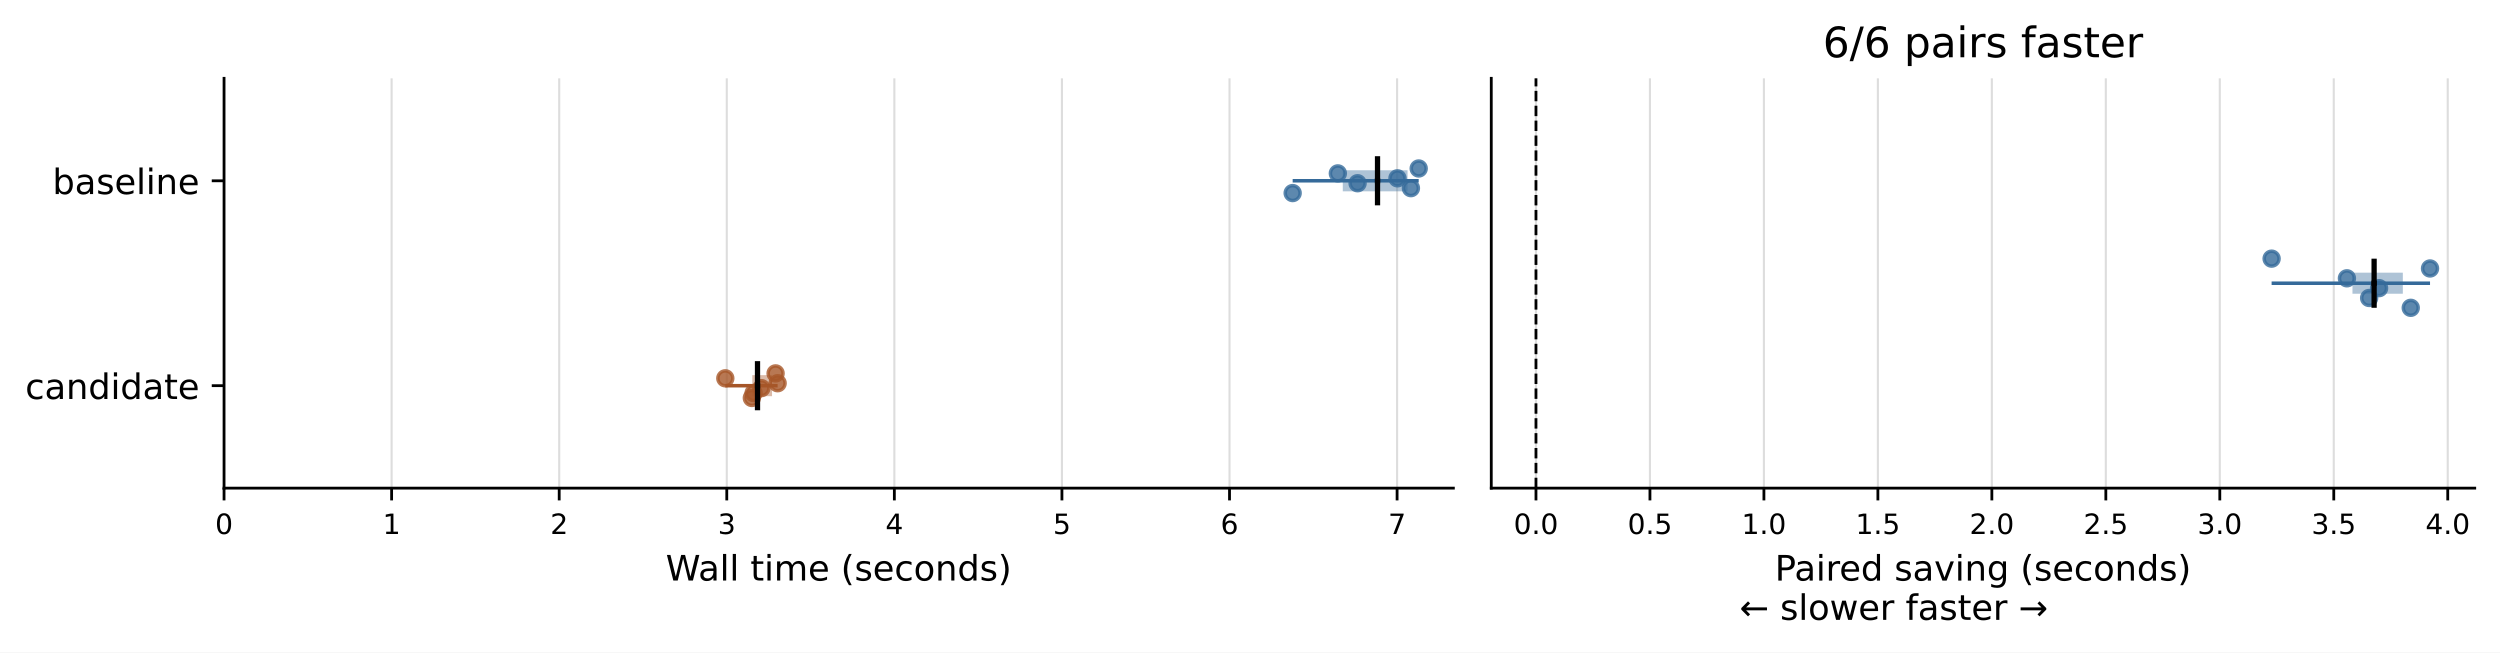
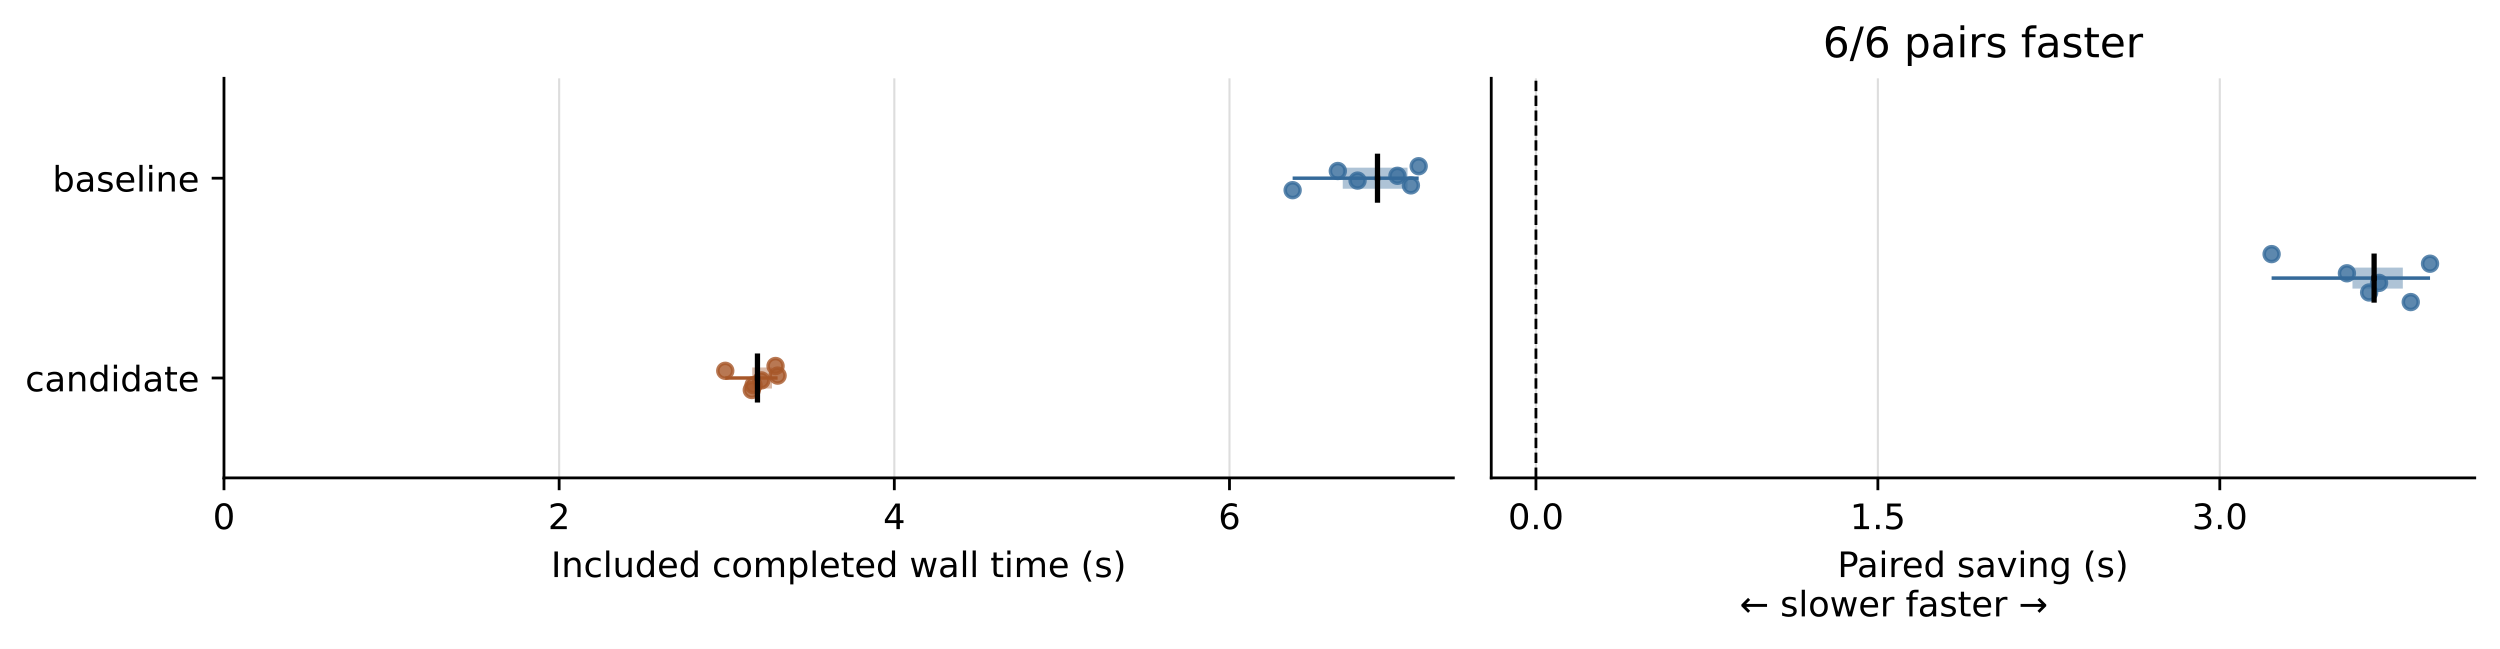
- <svg xmlns="http://www.w3.org/2000/svg" xmlns:xlink="http://www.w3.org/1999/xlink" width="712.378pt" height="185.913pt" viewBox="0 0 712.378 185.913" version="1.1">
+ <svg xmlns="http://www.w3.org/2000/svg" xmlns:xlink="http://www.w3.org/1999/xlink" width="712.581pt" height="184.968pt" viewBox="0 0 712.581 184.968" version="1.1">
  <defs>
    <style type="text/css">*{stroke-linejoin: round; stroke-linecap: butt}</style>
  </defs>
  <g id="figure_1">
    <g id="patch_1">
-       <path d="M -0 185.913  L 712.378 185.913  L 712.378 0  L -0 0  z " style="fill: #ffffff" />
+       <path d="M -0 184.968  L 712.581 184.968  L 712.581 0  L -0 0  z " style="fill: #ffffff" />
    </g>
    <g id="axes_1">
      <g id="patch_2">
-         <path d="M 63.841 139.094  L 414.139 139.094  L 414.139 22.318  L 63.841 22.318  z " style="fill: #ffffff" />
+         <path d="M 63.841 136.214  L 414.252 136.214  L 414.252 22.318  L 63.841 22.318  z " style="fill: #ffffff" />
      </g>
      <g id="matplotlib.axis_1">
        <g id="xtick_1">
          <g id="line2d_1">
-             <path d="M 63.841 139.094  L 63.841 22.318  " clip-path="url(#p25d17624bf)" style="fill: none; stroke: #dddddd; stroke-width: 0.6; stroke-linecap: square" />
+             <path d="M 63.841 136.214  L 63.841 22.318  " clip-path="url(#p37f76ec0b1)" style="fill: none; stroke: #dddddd; stroke-width: 0.6; stroke-linecap: square" />
          </g>
          <g id="line2d_2">
            <defs>
-               <path id="m6694d848ce" d="M 0 0  L 0 3.5  " style="stroke: #000000; stroke-width: 0.8" />
+               <path id="m55c3fb868f" d="M 0 0  L 0 3.5  " style="stroke: #000000; stroke-width: 0.8" />
            </defs>
            <g>
-               <use xlink:href="#m6694d848ce" x="63.841" y="139.094" style="stroke: #000000; stroke-width: 0.8" />
+               <use xlink:href="#m55c3fb868f" x="63.841" y="136.214" style="stroke: #000000; stroke-width: 0.8" />
            </g>
          </g>
          <g id="text_1">
-             <text style="font-size: 8px; font-family: 'DejaVu Sans', 'Bitstream Vera Sans', 'Computer Modern Sans Serif', 'Lucida Grande', 'Verdana', 'Geneva', 'Lucid', 'Arial', 'Helvetica', 'Avant Garde', sans-serif; text-anchor: middle" x="63.841" y="152.173" transform="rotate(-0 63.84063 152.1729)">0</text>
+             <text style="font-size: 10px; font-family: 'DejaVu Sans', 'Bitstream Vera Sans', 'Computer Modern Sans Serif', 'Lucida Grande', 'Verdana', 'Geneva', 'Lucid', 'Arial', 'Helvetica', 'Avant Garde', sans-serif; text-anchor: middle" x="63.841" y="150.813" transform="rotate(-0 63.84063 150.8126)">0</text>
          </g>
        </g>
        <g id="xtick_2">
          <g id="line2d_3">
-             <path d="M 111.592 139.094  L 111.592 22.318  " clip-path="url(#p25d17624bf)" style="fill: none; stroke: #dddddd; stroke-width: 0.6; stroke-linecap: square" />
+             <path d="M 159.375 136.214  L 159.375 22.318  " clip-path="url(#p37f76ec0b1)" style="fill: none; stroke: #dddddd; stroke-width: 0.6; stroke-linecap: square" />
          </g>
          <g id="line2d_4">
            <g>
-               <use xlink:href="#m6694d848ce" x="111.592" y="139.094" style="stroke: #000000; stroke-width: 0.8" />
+               <use xlink:href="#m55c3fb868f" x="159.375" y="136.214" style="stroke: #000000; stroke-width: 0.8" />
            </g>
          </g>
          <g id="text_2">
-             <text style="font-size: 8px; font-family: 'DejaVu Sans', 'Bitstream Vera Sans', 'Computer Modern Sans Serif', 'Lucida Grande', 'Verdana', 'Geneva', 'Lucid', 'Arial', 'Helvetica', 'Avant Garde', sans-serif; text-anchor: middle" x="111.592" y="152.173" transform="rotate(-0 111.5923 152.1729)">1</text>
+             <text style="font-size: 10px; font-family: 'DejaVu Sans', 'Bitstream Vera Sans', 'Computer Modern Sans Serif', 'Lucida Grande', 'Verdana', 'Geneva', 'Lucid', 'Arial', 'Helvetica', 'Avant Garde', sans-serif; text-anchor: middle" x="159.375" y="150.813" transform="rotate(-0 159.3746 150.8126)">2</text>
          </g>
        </g>
        <g id="xtick_3">
          <g id="line2d_5">
-             <path d="M 159.344 139.094  L 159.344 22.318  " clip-path="url(#p25d17624bf)" style="fill: none; stroke: #dddddd; stroke-width: 0.6; stroke-linecap: square" />
+             <path d="M 254.909 136.214  L 254.909 22.318  " clip-path="url(#p37f76ec0b1)" style="fill: none; stroke: #dddddd; stroke-width: 0.6; stroke-linecap: square" />
          </g>
          <g id="line2d_6">
            <g>
-               <use xlink:href="#m6694d848ce" x="159.344" y="139.094" style="stroke: #000000; stroke-width: 0.8" />
+               <use xlink:href="#m55c3fb868f" x="254.909" y="136.214" style="stroke: #000000; stroke-width: 0.8" />
            </g>
          </g>
          <g id="text_3">
-             <text style="font-size: 8px; font-family: 'DejaVu Sans', 'Bitstream Vera Sans', 'Computer Modern Sans Serif', 'Lucida Grande', 'Verdana', 'Geneva', 'Lucid', 'Arial', 'Helvetica', 'Avant Garde', sans-serif; text-anchor: middle" x="159.344" y="152.173" transform="rotate(-0 159.344 152.1729)">2</text>
+             <text style="font-size: 10px; font-family: 'DejaVu Sans', 'Bitstream Vera Sans', 'Computer Modern Sans Serif', 'Lucida Grande', 'Verdana', 'Geneva', 'Lucid', 'Arial', 'Helvetica', 'Avant Garde', sans-serif; text-anchor: middle" x="254.909" y="150.813" transform="rotate(-0 254.9087 150.8126)">4</text>
          </g>
        </g>
        <g id="xtick_4">
          <g id="line2d_7">
-             <path d="M 207.096 139.094  L 207.096 22.318  " clip-path="url(#p25d17624bf)" style="fill: none; stroke: #dddddd; stroke-width: 0.6; stroke-linecap: square" />
+             <path d="M 350.443 136.214  L 350.443 22.318  " clip-path="url(#p37f76ec0b1)" style="fill: none; stroke: #dddddd; stroke-width: 0.6; stroke-linecap: square" />
          </g>
          <g id="line2d_8">
            <g>
-               <use xlink:href="#m6694d848ce" x="207.096" y="139.094" style="stroke: #000000; stroke-width: 0.8" />
+               <use xlink:href="#m55c3fb868f" x="350.443" y="136.214" style="stroke: #000000; stroke-width: 0.8" />
            </g>
          </g>
          <g id="text_4">
-             <text style="font-size: 8px; font-family: 'DejaVu Sans', 'Bitstream Vera Sans', 'Computer Modern Sans Serif', 'Lucida Grande', 'Verdana', 'Geneva', 'Lucid', 'Arial', 'Helvetica', 'Avant Garde', sans-serif; text-anchor: middle" x="207.096" y="152.173" transform="rotate(-0 207.0957 152.1729)">3</text>
-           </g>
-         </g>
-         <g id="xtick_5">
-           <g id="line2d_9">
-             <path d="M 254.847 139.094  L 254.847 22.318  " clip-path="url(#p25d17624bf)" style="fill: none; stroke: #dddddd; stroke-width: 0.6; stroke-linecap: square" />
-           </g>
-           <g id="line2d_10">
-             <g>
-               <use xlink:href="#m6694d848ce" x="254.847" y="139.094" style="stroke: #000000; stroke-width: 0.8" />
-             </g>
-           </g>
-           <g id="text_5">
-             <text style="font-size: 8px; font-family: 'DejaVu Sans', 'Bitstream Vera Sans', 'Computer Modern Sans Serif', 'Lucida Grande', 'Verdana', 'Geneva', 'Lucid', 'Arial', 'Helvetica', 'Avant Garde', sans-serif; text-anchor: middle" x="254.847" y="152.173" transform="rotate(-0 254.8474 152.1729)">4</text>
-           </g>
-         </g>
-         <g id="xtick_6">
-           <g id="line2d_11">
-             <path d="M 302.599 139.094  L 302.599 22.318  " clip-path="url(#p25d17624bf)" style="fill: none; stroke: #dddddd; stroke-width: 0.6; stroke-linecap: square" />
-           </g>
-           <g id="line2d_12">
-             <g>
-               <use xlink:href="#m6694d848ce" x="302.599" y="139.094" style="stroke: #000000; stroke-width: 0.8" />
-             </g>
-           </g>
-           <g id="text_6">
-             <text style="font-size: 8px; font-family: 'DejaVu Sans', 'Bitstream Vera Sans', 'Computer Modern Sans Serif', 'Lucida Grande', 'Verdana', 'Geneva', 'Lucid', 'Arial', 'Helvetica', 'Avant Garde', sans-serif; text-anchor: middle" x="302.599" y="152.173" transform="rotate(-0 302.5991 152.1729)">5</text>
-           </g>
-         </g>
-         <g id="xtick_7">
-           <g id="line2d_13">
-             <path d="M 350.351 139.094  L 350.351 22.318  " clip-path="url(#p25d17624bf)" style="fill: none; stroke: #dddddd; stroke-width: 0.6; stroke-linecap: square" />
-           </g>
-           <g id="line2d_14">
-             <g>
-               <use xlink:href="#m6694d848ce" x="350.351" y="139.094" style="stroke: #000000; stroke-width: 0.8" />
-             </g>
-           </g>
-           <g id="text_7">
-             <text style="font-size: 8px; font-family: 'DejaVu Sans', 'Bitstream Vera Sans', 'Computer Modern Sans Serif', 'Lucida Grande', 'Verdana', 'Geneva', 'Lucid', 'Arial', 'Helvetica', 'Avant Garde', sans-serif; text-anchor: middle" x="350.351" y="152.173" transform="rotate(-0 350.3508 152.1729)">6</text>
-           </g>
-         </g>
-         <g id="xtick_8">
-           <g id="line2d_15">
-             <path d="M 398.102 139.094  L 398.102 22.318  " clip-path="url(#p25d17624bf)" style="fill: none; stroke: #dddddd; stroke-width: 0.6; stroke-linecap: square" />
-           </g>
-           <g id="line2d_16">
-             <g>
-               <use xlink:href="#m6694d848ce" x="398.102" y="139.094" style="stroke: #000000; stroke-width: 0.8" />
-             </g>
-           </g>
-           <g id="text_8">
-             <text style="font-size: 8px; font-family: 'DejaVu Sans', 'Bitstream Vera Sans', 'Computer Modern Sans Serif', 'Lucida Grande', 'Verdana', 'Geneva', 'Lucid', 'Arial', 'Helvetica', 'Avant Garde', sans-serif; text-anchor: middle" x="398.102" y="152.173" transform="rotate(-0 398.1025 152.1729)">7</text>
-           </g>
-         </g>
-         <g id="text_9">
-           <text style="font-size: 10px; font-family: 'DejaVu Sans', 'Bitstream Vera Sans', 'Computer Modern Sans Serif', 'Lucida Grande', 'Verdana', 'Geneva', 'Lucid', 'Arial', 'Helvetica', 'Avant Garde', sans-serif; text-anchor: middle" x="238.99" y="165.435" transform="rotate(-0 238.99 165.4351)">Wall time (seconds)</text>
+             <text style="font-size: 10px; font-family: 'DejaVu Sans', 'Bitstream Vera Sans', 'Computer Modern Sans Serif', 'Lucida Grande', 'Verdana', 'Geneva', 'Lucid', 'Arial', 'Helvetica', 'Avant Garde', sans-serif; text-anchor: middle" x="350.443" y="150.813" transform="rotate(-0 350.4427 150.8126)">6</text>
+           </g>
+         </g>
+         <g id="text_5">
+           <text style="font-size: 10px; font-family: 'DejaVu Sans', 'Bitstream Vera Sans', 'Computer Modern Sans Serif', 'Lucida Grande', 'Verdana', 'Geneva', 'Lucid', 'Arial', 'Helvetica', 'Avant Garde', sans-serif; text-anchor: middle" x="239.046" y="164.491" transform="rotate(-0 239.0462 164.4907)">Included completed wall time (s)</text>
        </g>
      </g>
      <g id="matplotlib.axis_2">
        <g id="ytick_1">
-           <g id="line2d_17">
+           <g id="line2d_9">
            <defs>
-               <path id="ma20f3962d5" d="M 0 0  L -3.5 0  " style="stroke: #000000; stroke-width: 0.8" />
+               <path id="m8cb129ae52" d="M 0 0  L -3.5 0  " style="stroke: #000000; stroke-width: 0.8" />
            </defs>
            <g>
-               <use xlink:href="#ma20f3962d5" x="63.841" y="51.512" style="stroke: #000000; stroke-width: 0.8" />
-             </g>
-           </g>
-           <g id="text_10">
-             <text style="font-size: 10px; font-family: 'DejaVu Sans', 'Bitstream Vera Sans', 'Computer Modern Sans Serif', 'Lucida Grande', 'Verdana', 'Geneva', 'Lucid', 'Arial', 'Helvetica', 'Avant Garde', sans-serif; text-anchor: end" x="56.841" y="55.311" transform="rotate(-0 56.84063 55.31134)">baseline</text>
+               <use xlink:href="#m8cb129ae52" x="63.841" y="50.792" style="stroke: #000000; stroke-width: 0.8" />
+             </g>
+           </g>
+           <g id="text_6">
+             <text style="font-size: 10px; font-family: 'DejaVu Sans', 'Bitstream Vera Sans', 'Computer Modern Sans Serif', 'Lucida Grande', 'Verdana', 'Geneva', 'Lucid', 'Arial', 'Helvetica', 'Avant Garde', sans-serif; text-anchor: end" x="56.841" y="54.591" transform="rotate(-0 56.84063 54.59134)">baseline</text>
          </g>
        </g>
        <g id="ytick_2">
-           <g id="line2d_18">
-             <g>
-               <use xlink:href="#ma20f3962d5" x="63.841" y="109.9" style="stroke: #000000; stroke-width: 0.8" />
-             </g>
-           </g>
-           <g id="text_11">
-             <text style="font-size: 10px; font-family: 'DejaVu Sans', 'Bitstream Vera Sans', 'Computer Modern Sans Serif', 'Lucida Grande', 'Verdana', 'Geneva', 'Lucid', 'Arial', 'Helvetica', 'Avant Garde', sans-serif; text-anchor: end" x="56.841" y="113.699" transform="rotate(-0 56.84063 113.6993)">candidate</text>
+           <g id="line2d_10">
+             <g>
+               <use xlink:href="#m8cb129ae52" x="63.841" y="107.74" style="stroke: #000000; stroke-width: 0.8" />
+             </g>
+           </g>
+           <g id="text_7">
+             <text style="font-size: 10px; font-family: 'DejaVu Sans', 'Bitstream Vera Sans', 'Computer Modern Sans Serif', 'Lucida Grande', 'Verdana', 'Geneva', 'Lucid', 'Arial', 'Helvetica', 'Avant Garde', sans-serif; text-anchor: end" x="56.841" y="111.539" transform="rotate(-0 56.84063 111.5393)">candidate</text>
          </g>
        </g>
      </g>
      <g id="LineCollection_1">
-         <path d="M 368.345 51.512  L 404.26 51.512  " clip-path="url(#p25d17624bf)" style="fill: none; stroke: #356a9a" />
+         <path d="M 368.443 50.792  L 404.369 50.792  " clip-path="url(#p37f76ec0b1)" style="fill: none; stroke: #356a9a" />
      </g>
      <g id="LineCollection_2">
-         <path d="M 382.625 51.512  L 401.084 51.512  " clip-path="url(#p25d17624bf)" style="fill: none; stroke: #356a9a; stroke-opacity: 0.4; stroke-width: 6" />
+         <path d="M 382.727 50.792  L 401.193 50.792  " clip-path="url(#p37f76ec0b1)" style="fill: none; stroke: #356a9a; stroke-opacity: 0.4; stroke-width: 6" />
      </g>
      <g id="LineCollection_3">
-         <path d="M 206.677 109.9  L 221.587 109.9  " clip-path="url(#p25d17624bf)" style="fill: none; stroke: #a65628" />
+         <path d="M 206.723 107.74  L 221.637 107.74  " clip-path="url(#p37f76ec0b1)" style="fill: none; stroke: #a65628" />
      </g>
      <g id="LineCollection_4">
-         <path d="M 214.363 109.9  L 219.994 109.9  " clip-path="url(#p25d17624bf)" style="fill: none; stroke: #a65628; stroke-opacity: 0.4; stroke-width: 6" />
+         <path d="M 214.412 107.74  L 220.044 107.74  " clip-path="url(#p37f76ec0b1)" style="fill: none; stroke: #a65628; stroke-opacity: 0.4; stroke-width: 6" />
      </g>
      <g id="patch_3">
-         <path d="M 63.841 139.094  L 63.841 22.318  " style="fill: none; stroke: #000000; stroke-width: 0.8; stroke-linejoin: miter; stroke-linecap: square" />
+         <path d="M 63.841 136.214  L 63.841 22.318  " style="fill: none; stroke: #000000; stroke-width: 0.8; stroke-linejoin: miter; stroke-linecap: square" />
      </g>
      <g id="patch_4">
-         <path d="M 63.841 139.094  L 414.139 139.094  " style="fill: none; stroke: #000000; stroke-width: 0.8; stroke-linejoin: miter; stroke-linecap: square" />
+         <path d="M 63.841 136.214  L 414.252 136.214  " style="fill: none; stroke: #000000; stroke-width: 0.8; stroke-linejoin: miter; stroke-linecap: square" />
      </g>
      <g id="PathCollection_1">
        <defs>
-           <path id="mcacf4e03a2" d="M 0 2.121  C 0.563 2.121 1.102 1.898 1.5 1.5  C 1.898 1.102 2.121 0.563 2.121 0  C 2.121 -0.563 1.898 -1.102 1.5 -1.5  C 1.102 -1.898 0.563 -2.121 0 -2.121  C -0.563 -2.121 -1.102 -1.898 -1.5 -1.5  C -1.898 -1.102 -2.121 -0.563 -2.121 0  C -2.121 0.563 -1.898 1.102 -1.5 1.5  C -1.102 1.898 -0.563 2.121 0 2.121  z " style="stroke: #356a9a; stroke-opacity: 0.8" />
+           <path id="me682027917" d="M 0 2.121  C 0.563 2.121 1.102 1.898 1.5 1.5  C 1.898 1.102 2.121 0.563 2.121 0  C 2.121 -0.563 1.898 -1.102 1.5 -1.5  C 1.102 -1.898 0.563 -2.121 0 -2.121  C -0.563 -2.121 -1.102 -1.898 -1.5 -1.5  C -1.898 -1.102 -2.121 -0.563 -2.121 0  C -2.121 0.563 -1.898 1.102 -1.5 1.5  C -1.102 1.898 -0.563 2.121 0 2.121  z " style="stroke: #356a9a; stroke-opacity: 0.8" />
        </defs>
-         <g clip-path="url(#p25d17624bf)">
-           <use xlink:href="#mcacf4e03a2" x="404.26" y="48.009" style="fill: #356a9a; fill-opacity: 0.8; stroke: #356a9a; stroke-opacity: 0.8" />
-           <use xlink:href="#mcacf4e03a2" x="381.218" y="49.41" style="fill: #356a9a; fill-opacity: 0.8; stroke: #356a9a; stroke-opacity: 0.8" />
-           <use xlink:href="#mcacf4e03a2" x="398.208" y="50.811" style="fill: #356a9a; fill-opacity: 0.8; stroke: #356a9a; stroke-opacity: 0.8" />
-           <use xlink:href="#mcacf4e03a2" x="386.845" y="52.213" style="fill: #356a9a; fill-opacity: 0.8; stroke: #356a9a; stroke-opacity: 0.8" />
-           <use xlink:href="#mcacf4e03a2" x="402.043" y="53.614" style="fill: #356a9a; fill-opacity: 0.8; stroke: #356a9a; stroke-opacity: 0.8" />
-           <use xlink:href="#mcacf4e03a2" x="368.345" y="55.015" style="fill: #356a9a; fill-opacity: 0.8; stroke: #356a9a; stroke-opacity: 0.8" />
+         <g clip-path="url(#p37f76ec0b1)">
+           <use xlink:href="#me682027917" x="404.369" y="47.375" style="fill: #356a9a; fill-opacity: 0.8; stroke: #356a9a; stroke-opacity: 0.8" />
+           <use xlink:href="#me682027917" x="381.32" y="48.742" style="fill: #356a9a; fill-opacity: 0.8; stroke: #356a9a; stroke-opacity: 0.8" />
+           <use xlink:href="#me682027917" x="398.315" y="50.109" style="fill: #356a9a; fill-opacity: 0.8; stroke: #356a9a; stroke-opacity: 0.8" />
+           <use xlink:href="#me682027917" x="386.948" y="51.476" style="fill: #356a9a; fill-opacity: 0.8; stroke: #356a9a; stroke-opacity: 0.8" />
+           <use xlink:href="#me682027917" x="402.152" y="52.842" style="fill: #356a9a; fill-opacity: 0.8; stroke: #356a9a; stroke-opacity: 0.8" />
+           <use xlink:href="#me682027917" x="368.443" y="54.209" style="fill: #356a9a; fill-opacity: 0.8; stroke: #356a9a; stroke-opacity: 0.8" />
        </g>
      </g>
      <g id="PathCollection_2">
        <defs>
-           <path id="mc91ae0430e" d="M 0 2.121  C 0.563 2.121 1.102 1.898 1.5 1.5  C 1.898 1.102 2.121 0.563 2.121 0  C 2.121 -0.563 1.898 -1.102 1.5 -1.5  C 1.102 -1.898 0.563 -2.121 0 -2.121  C -0.563 -2.121 -1.102 -1.898 -1.5 -1.5  C -1.898 -1.102 -2.121 -0.563 -2.121 0  C -2.121 0.563 -1.898 1.102 -1.5 1.5  C -1.102 1.898 -0.563 2.121 0 2.121  z " style="stroke: #a65628; stroke-opacity: 0.8" />
+           <path id="mbb5168c695" d="M 0 2.121  C 0.563 2.121 1.102 1.898 1.5 1.5  C 1.898 1.102 2.121 0.563 2.121 0  C 2.121 -0.563 1.898 -1.102 1.5 -1.5  C 1.102 -1.898 0.563 -2.121 0 -2.121  C -0.563 -2.121 -1.102 -1.898 -1.5 -1.5  C -1.898 -1.102 -2.121 -0.563 -2.121 0  C -2.121 0.563 -1.898 1.102 -1.5 1.5  C -1.102 1.898 -0.563 2.121 0 2.121  z " style="stroke: #a65628; stroke-opacity: 0.8" />
        </defs>
-         <g clip-path="url(#p25d17624bf)">
-           <use xlink:href="#mc91ae0430e" x="221.005" y="106.397" style="fill: #a65628; fill-opacity: 0.8; stroke: #a65628; stroke-opacity: 0.8" />
-           <use xlink:href="#mc91ae0430e" x="206.677" y="107.798" style="fill: #a65628; fill-opacity: 0.8; stroke: #a65628; stroke-opacity: 0.8" />
-           <use xlink:href="#mc91ae0430e" x="221.587" y="109.199" style="fill: #a65628; fill-opacity: 0.8; stroke: #a65628; stroke-opacity: 0.8" />
-           <use xlink:href="#mc91ae0430e" x="216.96" y="110.601" style="fill: #a65628; fill-opacity: 0.8; stroke: #a65628; stroke-opacity: 0.8" />
-           <use xlink:href="#mc91ae0430e" x="214.747" y="112.002" style="fill: #a65628; fill-opacity: 0.8; stroke: #a65628; stroke-opacity: 0.8" />
-           <use xlink:href="#mc91ae0430e" x="214.236" y="113.403" style="fill: #a65628; fill-opacity: 0.8; stroke: #a65628; stroke-opacity: 0.8" />
-         </g>
-       </g>
-       <g id="line2d_19">
-         <path d="M 392.526 51.512  " clip-path="url(#p25d17624bf)" style="fill: none; stroke: #000000; stroke-width: 1.5; stroke-linecap: square" />
+         <g clip-path="url(#p37f76ec0b1)">
+           <use xlink:href="#mbb5168c695" x="221.055" y="104.323" style="fill: #a65628; fill-opacity: 0.8; stroke: #a65628; stroke-opacity: 0.8" />
+           <use xlink:href="#mbb5168c695" x="206.723" y="105.69" style="fill: #a65628; fill-opacity: 0.8; stroke: #a65628; stroke-opacity: 0.8" />
+           <use xlink:href="#mbb5168c695" x="221.637" y="107.057" style="fill: #a65628; fill-opacity: 0.8; stroke: #a65628; stroke-opacity: 0.8" />
+           <use xlink:href="#mbb5168c695" x="217.009" y="108.424" style="fill: #a65628; fill-opacity: 0.8; stroke: #a65628; stroke-opacity: 0.8" />
+           <use xlink:href="#mbb5168c695" x="214.795" y="109.79" style="fill: #a65628; fill-opacity: 0.8; stroke: #a65628; stroke-opacity: 0.8" />
+           <use xlink:href="#mbb5168c695" x="214.284" y="111.157" style="fill: #a65628; fill-opacity: 0.8; stroke: #a65628; stroke-opacity: 0.8" />
+         </g>
+       </g>
+       <g id="line2d_11">
+         <path d="M 392.632 50.792  " clip-path="url(#p37f76ec0b1)" style="fill: none; stroke: #000000; stroke-width: 1.5; stroke-linecap: square" />
        <defs>
-           <path id="m319b470faa" d="M 0 7  L 0 -7  " style="stroke: #000000; stroke-width: 1.5" />
+           <path id="m7745d27c50" d="M 0 7  L 0 -7  " style="stroke: #000000; stroke-width: 1.5" />
        </defs>
-         <g clip-path="url(#p25d17624bf)">
-           <use xlink:href="#m319b470faa" x="392.526" y="51.512" style="stroke: #000000; stroke-width: 1.5" />
-         </g>
-       </g>
-       <g id="line2d_20">
-         <path d="M 215.853 109.9  " clip-path="url(#p25d17624bf)" style="fill: none; stroke: #000000; stroke-width: 1.5; stroke-linecap: square" />
-         <g clip-path="url(#p25d17624bf)">
-           <use xlink:href="#m319b470faa" x="215.853" y="109.9" style="stroke: #000000; stroke-width: 1.5" />
+         <g clip-path="url(#p37f76ec0b1)">
+           <use xlink:href="#m7745d27c50" x="392.632" y="50.792" style="stroke: #000000; stroke-width: 1.5" />
+         </g>
+       </g>
+       <g id="line2d_12">
+         <path d="M 215.902 107.74  " clip-path="url(#p37f76ec0b1)" style="fill: none; stroke: #000000; stroke-width: 1.5; stroke-linecap: square" />
+         <g clip-path="url(#p37f76ec0b1)">
+           <use xlink:href="#m7745d27c50" x="215.902" y="107.74" style="stroke: #000000; stroke-width: 1.5" />
        </g>
      </g>
    </g>
    <g id="axes_2">
      <g id="patch_5">
-         <path d="M 424.939 139.094  L 705.178 139.094  L 705.178 22.318  L 424.939 22.318  z " style="fill: #ffffff" />
+         <path d="M 425.052 136.214  L 705.381 136.214  L 705.381 22.318  L 425.052 22.318  z " style="fill: #ffffff" />
      </g>
      <g id="matplotlib.axis_3">
-         <g id="xtick_9">
-           <g id="line2d_21">
-             <path d="M 437.677 139.094  L 437.677 22.318  " clip-path="url(#p39bf45f3c4)" style="fill: none; stroke: #dddddd; stroke-width: 0.6; stroke-linecap: square" />
-           </g>
-           <g id="line2d_22">
-             <g>
-               <use xlink:href="#m6694d848ce" x="437.677" y="139.094" style="stroke: #000000; stroke-width: 0.8" />
-             </g>
-           </g>
-           <g id="text_12">
-             <text style="font-size: 8px; font-family: 'DejaVu Sans', 'Bitstream Vera Sans', 'Computer Modern Sans Serif', 'Lucida Grande', 'Verdana', 'Geneva', 'Lucid', 'Arial', 'Helvetica', 'Avant Garde', sans-serif; text-anchor: middle" x="437.677" y="152.173" transform="rotate(-0 437.6775 152.1729)">0.0</text>
-           </g>
-         </g>
-         <g id="xtick_10">
-           <g id="line2d_23">
-             <path d="M 470.154 139.094  L 470.154 22.318  " clip-path="url(#p39bf45f3c4)" style="fill: none; stroke: #dddddd; stroke-width: 0.6; stroke-linecap: square" />
-           </g>
-           <g id="line2d_24">
-             <g>
-               <use xlink:href="#m6694d848ce" x="470.154" y="139.094" style="stroke: #000000; stroke-width: 0.8" />
-             </g>
-           </g>
-           <g id="text_13">
-             <text style="font-size: 8px; font-family: 'DejaVu Sans', 'Bitstream Vera Sans', 'Computer Modern Sans Serif', 'Lucida Grande', 'Verdana', 'Geneva', 'Lucid', 'Arial', 'Helvetica', 'Avant Garde', sans-serif; text-anchor: middle" x="470.154" y="152.173" transform="rotate(-0 470.1537 152.1729)">0.5</text>
-           </g>
-         </g>
-         <g id="xtick_11">
-           <g id="line2d_25">
-             <path d="M 502.63 139.094  L 502.63 22.318  " clip-path="url(#p39bf45f3c4)" style="fill: none; stroke: #dddddd; stroke-width: 0.6; stroke-linecap: square" />
-           </g>
-           <g id="line2d_26">
-             <g>
-               <use xlink:href="#m6694d848ce" x="502.63" y="139.094" style="stroke: #000000; stroke-width: 0.8" />
-             </g>
-           </g>
-           <g id="text_14">
-             <text style="font-size: 8px; font-family: 'DejaVu Sans', 'Bitstream Vera Sans', 'Computer Modern Sans Serif', 'Lucida Grande', 'Verdana', 'Geneva', 'Lucid', 'Arial', 'Helvetica', 'Avant Garde', sans-serif; text-anchor: middle" x="502.63" y="152.173" transform="rotate(-0 502.6299 152.1729)">1.0</text>
-           </g>
-         </g>
-         <g id="xtick_12">
-           <g id="line2d_27">
-             <path d="M 535.106 139.094  L 535.106 22.318  " clip-path="url(#p39bf45f3c4)" style="fill: none; stroke: #dddddd; stroke-width: 0.6; stroke-linecap: square" />
-           </g>
-           <g id="line2d_28">
-             <g>
-               <use xlink:href="#m6694d848ce" x="535.106" y="139.094" style="stroke: #000000; stroke-width: 0.8" />
-             </g>
-           </g>
-           <g id="text_15">
-             <text style="font-size: 8px; font-family: 'DejaVu Sans', 'Bitstream Vera Sans', 'Computer Modern Sans Serif', 'Lucida Grande', 'Verdana', 'Geneva', 'Lucid', 'Arial', 'Helvetica', 'Avant Garde', sans-serif; text-anchor: middle" x="535.106" y="152.173" transform="rotate(-0 535.1061 152.1729)">1.5</text>
-           </g>
-         </g>
-         <g id="xtick_13">
-           <g id="line2d_29">
-             <path d="M 567.582 139.094  L 567.582 22.318  " clip-path="url(#p39bf45f3c4)" style="fill: none; stroke: #dddddd; stroke-width: 0.6; stroke-linecap: square" />
-           </g>
-           <g id="line2d_30">
-             <g>
-               <use xlink:href="#m6694d848ce" x="567.582" y="139.094" style="stroke: #000000; stroke-width: 0.8" />
-             </g>
-           </g>
-           <g id="text_16">
-             <text style="font-size: 8px; font-family: 'DejaVu Sans', 'Bitstream Vera Sans', 'Computer Modern Sans Serif', 'Lucida Grande', 'Verdana', 'Geneva', 'Lucid', 'Arial', 'Helvetica', 'Avant Garde', sans-serif; text-anchor: middle" x="567.582" y="152.173" transform="rotate(-0 567.5823 152.1729)">2.0</text>
-           </g>
-         </g>
-         <g id="xtick_14">
-           <g id="line2d_31">
-             <path d="M 600.058 139.094  L 600.058 22.318  " clip-path="url(#p39bf45f3c4)" style="fill: none; stroke: #dddddd; stroke-width: 0.6; stroke-linecap: square" />
-           </g>
-           <g id="line2d_32">
-             <g>
-               <use xlink:href="#m6694d848ce" x="600.058" y="139.094" style="stroke: #000000; stroke-width: 0.8" />
-             </g>
-           </g>
-           <g id="text_17">
-             <text style="font-size: 8px; font-family: 'DejaVu Sans', 'Bitstream Vera Sans', 'Computer Modern Sans Serif', 'Lucida Grande', 'Verdana', 'Geneva', 'Lucid', 'Arial', 'Helvetica', 'Avant Garde', sans-serif; text-anchor: middle" x="600.058" y="152.173" transform="rotate(-0 600.0585 152.1729)">2.5</text>
-           </g>
-         </g>
-         <g id="xtick_15">
-           <g id="line2d_33">
-             <path d="M 632.535 139.094  L 632.535 22.318  " clip-path="url(#p39bf45f3c4)" style="fill: none; stroke: #dddddd; stroke-width: 0.6; stroke-linecap: square" />
-           </g>
-           <g id="line2d_34">
-             <g>
-               <use xlink:href="#m6694d848ce" x="632.535" y="139.094" style="stroke: #000000; stroke-width: 0.8" />
-             </g>
-           </g>
-           <g id="text_18">
-             <text style="font-size: 8px; font-family: 'DejaVu Sans', 'Bitstream Vera Sans', 'Computer Modern Sans Serif', 'Lucida Grande', 'Verdana', 'Geneva', 'Lucid', 'Arial', 'Helvetica', 'Avant Garde', sans-serif; text-anchor: middle" x="632.535" y="152.173" transform="rotate(-0 632.5347 152.1729)">3.0</text>
-           </g>
-         </g>
-         <g id="xtick_16">
-           <g id="line2d_35">
-             <path d="M 665.011 139.094  L 665.011 22.318  " clip-path="url(#p39bf45f3c4)" style="fill: none; stroke: #dddddd; stroke-width: 0.6; stroke-linecap: square" />
-           </g>
-           <g id="line2d_36">
-             <g>
-               <use xlink:href="#m6694d848ce" x="665.011" y="139.094" style="stroke: #000000; stroke-width: 0.8" />
-             </g>
-           </g>
-           <g id="text_19">
-             <text style="font-size: 8px; font-family: 'DejaVu Sans', 'Bitstream Vera Sans', 'Computer Modern Sans Serif', 'Lucida Grande', 'Verdana', 'Geneva', 'Lucid', 'Arial', 'Helvetica', 'Avant Garde', sans-serif; text-anchor: middle" x="665.011" y="152.173" transform="rotate(-0 665.0108 152.1729)">3.5</text>
-           </g>
-         </g>
-         <g id="xtick_17">
-           <g id="line2d_37">
-             <path d="M 697.487 139.094  L 697.487 22.318  " clip-path="url(#p39bf45f3c4)" style="fill: none; stroke: #dddddd; stroke-width: 0.6; stroke-linecap: square" />
-           </g>
-           <g id="line2d_38">
-             <g>
-               <use xlink:href="#m6694d848ce" x="697.487" y="139.094" style="stroke: #000000; stroke-width: 0.8" />
-             </g>
-           </g>
-           <g id="text_20">
-             <text style="font-size: 8px; font-family: 'DejaVu Sans', 'Bitstream Vera Sans', 'Computer Modern Sans Serif', 'Lucida Grande', 'Verdana', 'Geneva', 'Lucid', 'Arial', 'Helvetica', 'Avant Garde', sans-serif; text-anchor: middle" x="697.487" y="152.173" transform="rotate(-0 697.487 152.1729)">4.0</text>
-           </g>
-         </g>
-         <g id="text_21">
-           <text style="font-size: 10px; font-family: 'DejaVu Sans', 'Bitstream Vera Sans', 'Computer Modern Sans Serif', 'Lucida Grande', 'Verdana', 'Geneva', 'Lucid', 'Arial', 'Helvetica', 'Avant Garde', sans-serif" transform="translate(505.7448 165.4351)">Paired saving (seconds)</text>
-           <text style="font-size: 10px; font-family: 'DejaVu Sans', 'Bitstream Vera Sans', 'Computer Modern Sans Serif', 'Lucida Grande', 'Verdana', 'Geneva', 'Lucid', 'Arial', 'Helvetica', 'Avant Garde', sans-serif" transform="translate(495.6916 176.6329)">← slower                 faster →</text>
+         <g id="xtick_5">
+           <g id="line2d_13">
+             <path d="M 437.794 136.214  L 437.794 22.318  " clip-path="url(#p15831540fe)" style="fill: none; stroke: #dddddd; stroke-width: 0.6; stroke-linecap: square" />
+           </g>
+           <g id="line2d_14">
+             <g>
+               <use xlink:href="#m55c3fb868f" x="437.794" y="136.214" style="stroke: #000000; stroke-width: 0.8" />
+             </g>
+           </g>
+           <g id="text_8">
+             <text style="font-size: 10px; font-family: 'DejaVu Sans', 'Bitstream Vera Sans', 'Computer Modern Sans Serif', 'Lucida Grande', 'Verdana', 'Geneva', 'Lucid', 'Arial', 'Helvetica', 'Avant Garde', sans-serif; text-anchor: middle" x="437.794" y="150.813" transform="rotate(-0 437.794 150.8126)">0.0</text>
+           </g>
+         </g>
+         <g id="xtick_6">
+           <g id="line2d_15">
+             <path d="M 535.254 136.214  L 535.254 22.318  " clip-path="url(#p15831540fe)" style="fill: none; stroke: #dddddd; stroke-width: 0.6; stroke-linecap: square" />
+           </g>
+           <g id="line2d_16">
+             <g>
+               <use xlink:href="#m55c3fb868f" x="535.254" y="136.214" style="stroke: #000000; stroke-width: 0.8" />
+             </g>
+           </g>
+           <g id="text_9">
+             <text style="font-size: 10px; font-family: 'DejaVu Sans', 'Bitstream Vera Sans', 'Computer Modern Sans Serif', 'Lucida Grande', 'Verdana', 'Geneva', 'Lucid', 'Arial', 'Helvetica', 'Avant Garde', sans-serif; text-anchor: middle" x="535.254" y="150.813" transform="rotate(-0 535.2538 150.8126)">1.5</text>
+           </g>
+         </g>
+         <g id="xtick_7">
+           <g id="line2d_17">
+             <path d="M 632.714 136.214  L 632.714 22.318  " clip-path="url(#p15831540fe)" style="fill: none; stroke: #dddddd; stroke-width: 0.6; stroke-linecap: square" />
+           </g>
+           <g id="line2d_18">
+             <g>
+               <use xlink:href="#m55c3fb868f" x="632.714" y="136.214" style="stroke: #000000; stroke-width: 0.8" />
+             </g>
+           </g>
+           <g id="text_10">
+             <text style="font-size: 10px; font-family: 'DejaVu Sans', 'Bitstream Vera Sans', 'Computer Modern Sans Serif', 'Lucida Grande', 'Verdana', 'Geneva', 'Lucid', 'Arial', 'Helvetica', 'Avant Garde', sans-serif; text-anchor: middle" x="632.714" y="150.813" transform="rotate(-0 632.7136 150.8126)">3.0</text>
+           </g>
+         </g>
+         <g id="text_11">
+           <text style="font-size: 10px; font-family: 'DejaVu Sans', 'Bitstream Vera Sans', 'Computer Modern Sans Serif', 'Lucida Grande', 'Verdana', 'Geneva', 'Lucid', 'Arial', 'Helvetica', 'Avant Garde', sans-serif" transform="translate(523.7349 164.4907)">Paired saving (s)</text>
+           <text style="font-size: 10px; font-family: 'DejaVu Sans', 'Bitstream Vera Sans', 'Computer Modern Sans Serif', 'Lucida Grande', 'Verdana', 'Geneva', 'Lucid', 'Arial', 'Helvetica', 'Avant Garde', sans-serif" transform="translate(495.849 175.6885)">← slower                 faster →</text>
        </g>
      </g>
      <g id="matplotlib.axis_4" />
      <g id="LineCollection_5">
-         <path d="M 647.299 80.706  L 692.44 80.706  " clip-path="url(#p39bf45f3c4)" style="fill: none; stroke: #356a9a" />
+         <path d="M 647.482 79.266  L 692.638 79.266  " clip-path="url(#p15831540fe)" style="fill: none; stroke: #356a9a" />
      </g>
      <g id="LineCollection_6">
-         <path d="M 670.34 80.706  L 684.687 80.706  " clip-path="url(#p39bf45f3c4)" style="fill: none; stroke: #356a9a; stroke-opacity: 0.4; stroke-width: 6" />
-       </g>
-       <g id="line2d_39">
-         <path d="M 437.677 139.094  L 437.677 22.318  " clip-path="url(#p39bf45f3c4)" style="fill: none; stroke-dasharray: 2.96,1.28; stroke-dashoffset: 0; stroke: #000000; stroke-width: 0.8" />
+         <path d="M 670.531 79.266  L 684.883 79.266  " clip-path="url(#p15831540fe)" style="fill: none; stroke: #356a9a; stroke-opacity: 0.4; stroke-width: 6" />
+       </g>
+       <g id="line2d_19">
+         <path d="M 437.794 136.214  L 437.794 22.318  " clip-path="url(#p15831540fe)" style="fill: none; stroke-dasharray: 2.96,1.28; stroke-dashoffset: 0; stroke: #000000; stroke-width: 0.8" />
      </g>
      <g id="patch_6">
-         <path d="M 424.939 139.094  L 424.939 22.318  " style="fill: none; stroke: #000000; stroke-width: 0.8; stroke-linejoin: miter; stroke-linecap: square" />
+         <path d="M 425.052 136.214  L 425.052 22.318  " style="fill: none; stroke: #000000; stroke-width: 0.8; stroke-linejoin: miter; stroke-linecap: square" />
      </g>
      <g id="patch_7">
-         <path d="M 424.939 139.094  L 705.178 139.094  " style="fill: none; stroke: #000000; stroke-width: 0.8; stroke-linejoin: miter; stroke-linecap: square" />
+         <path d="M 425.052 136.214  L 705.381 136.214  " style="fill: none; stroke: #000000; stroke-width: 0.8; stroke-linejoin: miter; stroke-linecap: square" />
      </g>
      <g id="PathCollection_3">
-         <g clip-path="url(#p39bf45f3c4)">
-           <use xlink:href="#mcacf4e03a2" x="686.943" y="87.713" style="fill: #356a9a; fill-opacity: 0.8; stroke: #356a9a; stroke-opacity: 0.8" />
-           <use xlink:href="#mcacf4e03a2" x="675.09" y="84.91" style="fill: #356a9a; fill-opacity: 0.8; stroke: #356a9a; stroke-opacity: 0.8" />
-           <use xlink:href="#mcacf4e03a2" x="677.92" y="82.107" style="fill: #356a9a; fill-opacity: 0.8; stroke: #356a9a; stroke-opacity: 0.8" />
-           <use xlink:href="#mcacf4e03a2" x="668.757" y="79.305" style="fill: #356a9a; fill-opacity: 0.8; stroke: #356a9a; stroke-opacity: 0.8" />
-           <use xlink:href="#mcacf4e03a2" x="692.44" y="76.502" style="fill: #356a9a; fill-opacity: 0.8; stroke: #356a9a; stroke-opacity: 0.8" />
-           <use xlink:href="#mcacf4e03a2" x="647.299" y="73.7" style="fill: #356a9a; fill-opacity: 0.8; stroke: #356a9a; stroke-opacity: 0.8" />
-         </g>
-       </g>
-       <g id="text_22">
-         <text style="font-size: 12px; font-family: 'DejaVu Sans', 'Bitstream Vera Sans', 'Computer Modern Sans Serif', 'Lucida Grande', 'Verdana', 'Geneva', 'Lucid', 'Arial', 'Helvetica', 'Avant Garde', sans-serif; text-anchor: middle" x="565.059" y="16.318" transform="rotate(-0 565.0588 16.31812)">6/6 pairs faster</text>
-       </g>
-       <g id="line2d_40">
-         <path d="M 676.505 80.706  " clip-path="url(#p39bf45f3c4)" style="fill: none; stroke: #000000; stroke-width: 1.5; stroke-linecap: square" />
-         <g clip-path="url(#p39bf45f3c4)">
-           <use xlink:href="#m319b470faa" x="676.505" y="80.706" style="stroke: #000000; stroke-width: 1.5" />
+         <g clip-path="url(#p15831540fe)">
+           <use xlink:href="#me682027917" x="687.14" y="86.1" style="fill: #356a9a; fill-opacity: 0.8; stroke: #356a9a; stroke-opacity: 0.8" />
+           <use xlink:href="#me682027917" x="675.283" y="83.366" style="fill: #356a9a; fill-opacity: 0.8; stroke: #356a9a; stroke-opacity: 0.8" />
+           <use xlink:href="#me682027917" x="678.113" y="80.633" style="fill: #356a9a; fill-opacity: 0.8; stroke: #356a9a; stroke-opacity: 0.8" />
+           <use xlink:href="#me682027917" x="668.947" y="77.899" style="fill: #356a9a; fill-opacity: 0.8; stroke: #356a9a; stroke-opacity: 0.8" />
+           <use xlink:href="#me682027917" x="692.638" y="75.166" style="fill: #356a9a; fill-opacity: 0.8; stroke: #356a9a; stroke-opacity: 0.8" />
+           <use xlink:href="#me682027917" x="647.482" y="72.432" style="fill: #356a9a; fill-opacity: 0.8; stroke: #356a9a; stroke-opacity: 0.8" />
+         </g>
+       </g>
+       <g id="text_12">
+         <text style="font-size: 12px; font-family: 'DejaVu Sans', 'Bitstream Vera Sans', 'Computer Modern Sans Serif', 'Lucida Grande', 'Verdana', 'Geneva', 'Lucid', 'Arial', 'Helvetica', 'Avant Garde', sans-serif; text-anchor: middle" x="565.216" y="16.318" transform="rotate(-0 565.2162 16.31812)">6/6 pairs faster</text>
+       </g>
+       <g id="line2d_20">
+         <path d="M 676.698 79.266  " clip-path="url(#p15831540fe)" style="fill: none; stroke: #000000; stroke-width: 1.5; stroke-linecap: square" />
+         <g clip-path="url(#p15831540fe)">
+           <use xlink:href="#m7745d27c50" x="676.698" y="79.266" style="stroke: #000000; stroke-width: 1.5" />
        </g>
      </g>
    </g>
  </g>
  <defs>
-     <clipPath id="p25d17624bf">
-       <rect x="63.841" y="22.318" width="350.299" height="116.776" />
+     <clipPath id="p37f76ec0b1">
+       <rect x="63.841" y="22.318" width="350.411" height="113.896" />
    </clipPath>
-     <clipPath id="p39bf45f3c4">
-       <rect x="424.939" y="22.318" width="280.239" height="116.776" />
+     <clipPath id="p15831540fe">
+       <rect x="425.052" y="22.318" width="280.329" height="113.896" />
    </clipPath>
  </defs>
</svg>
